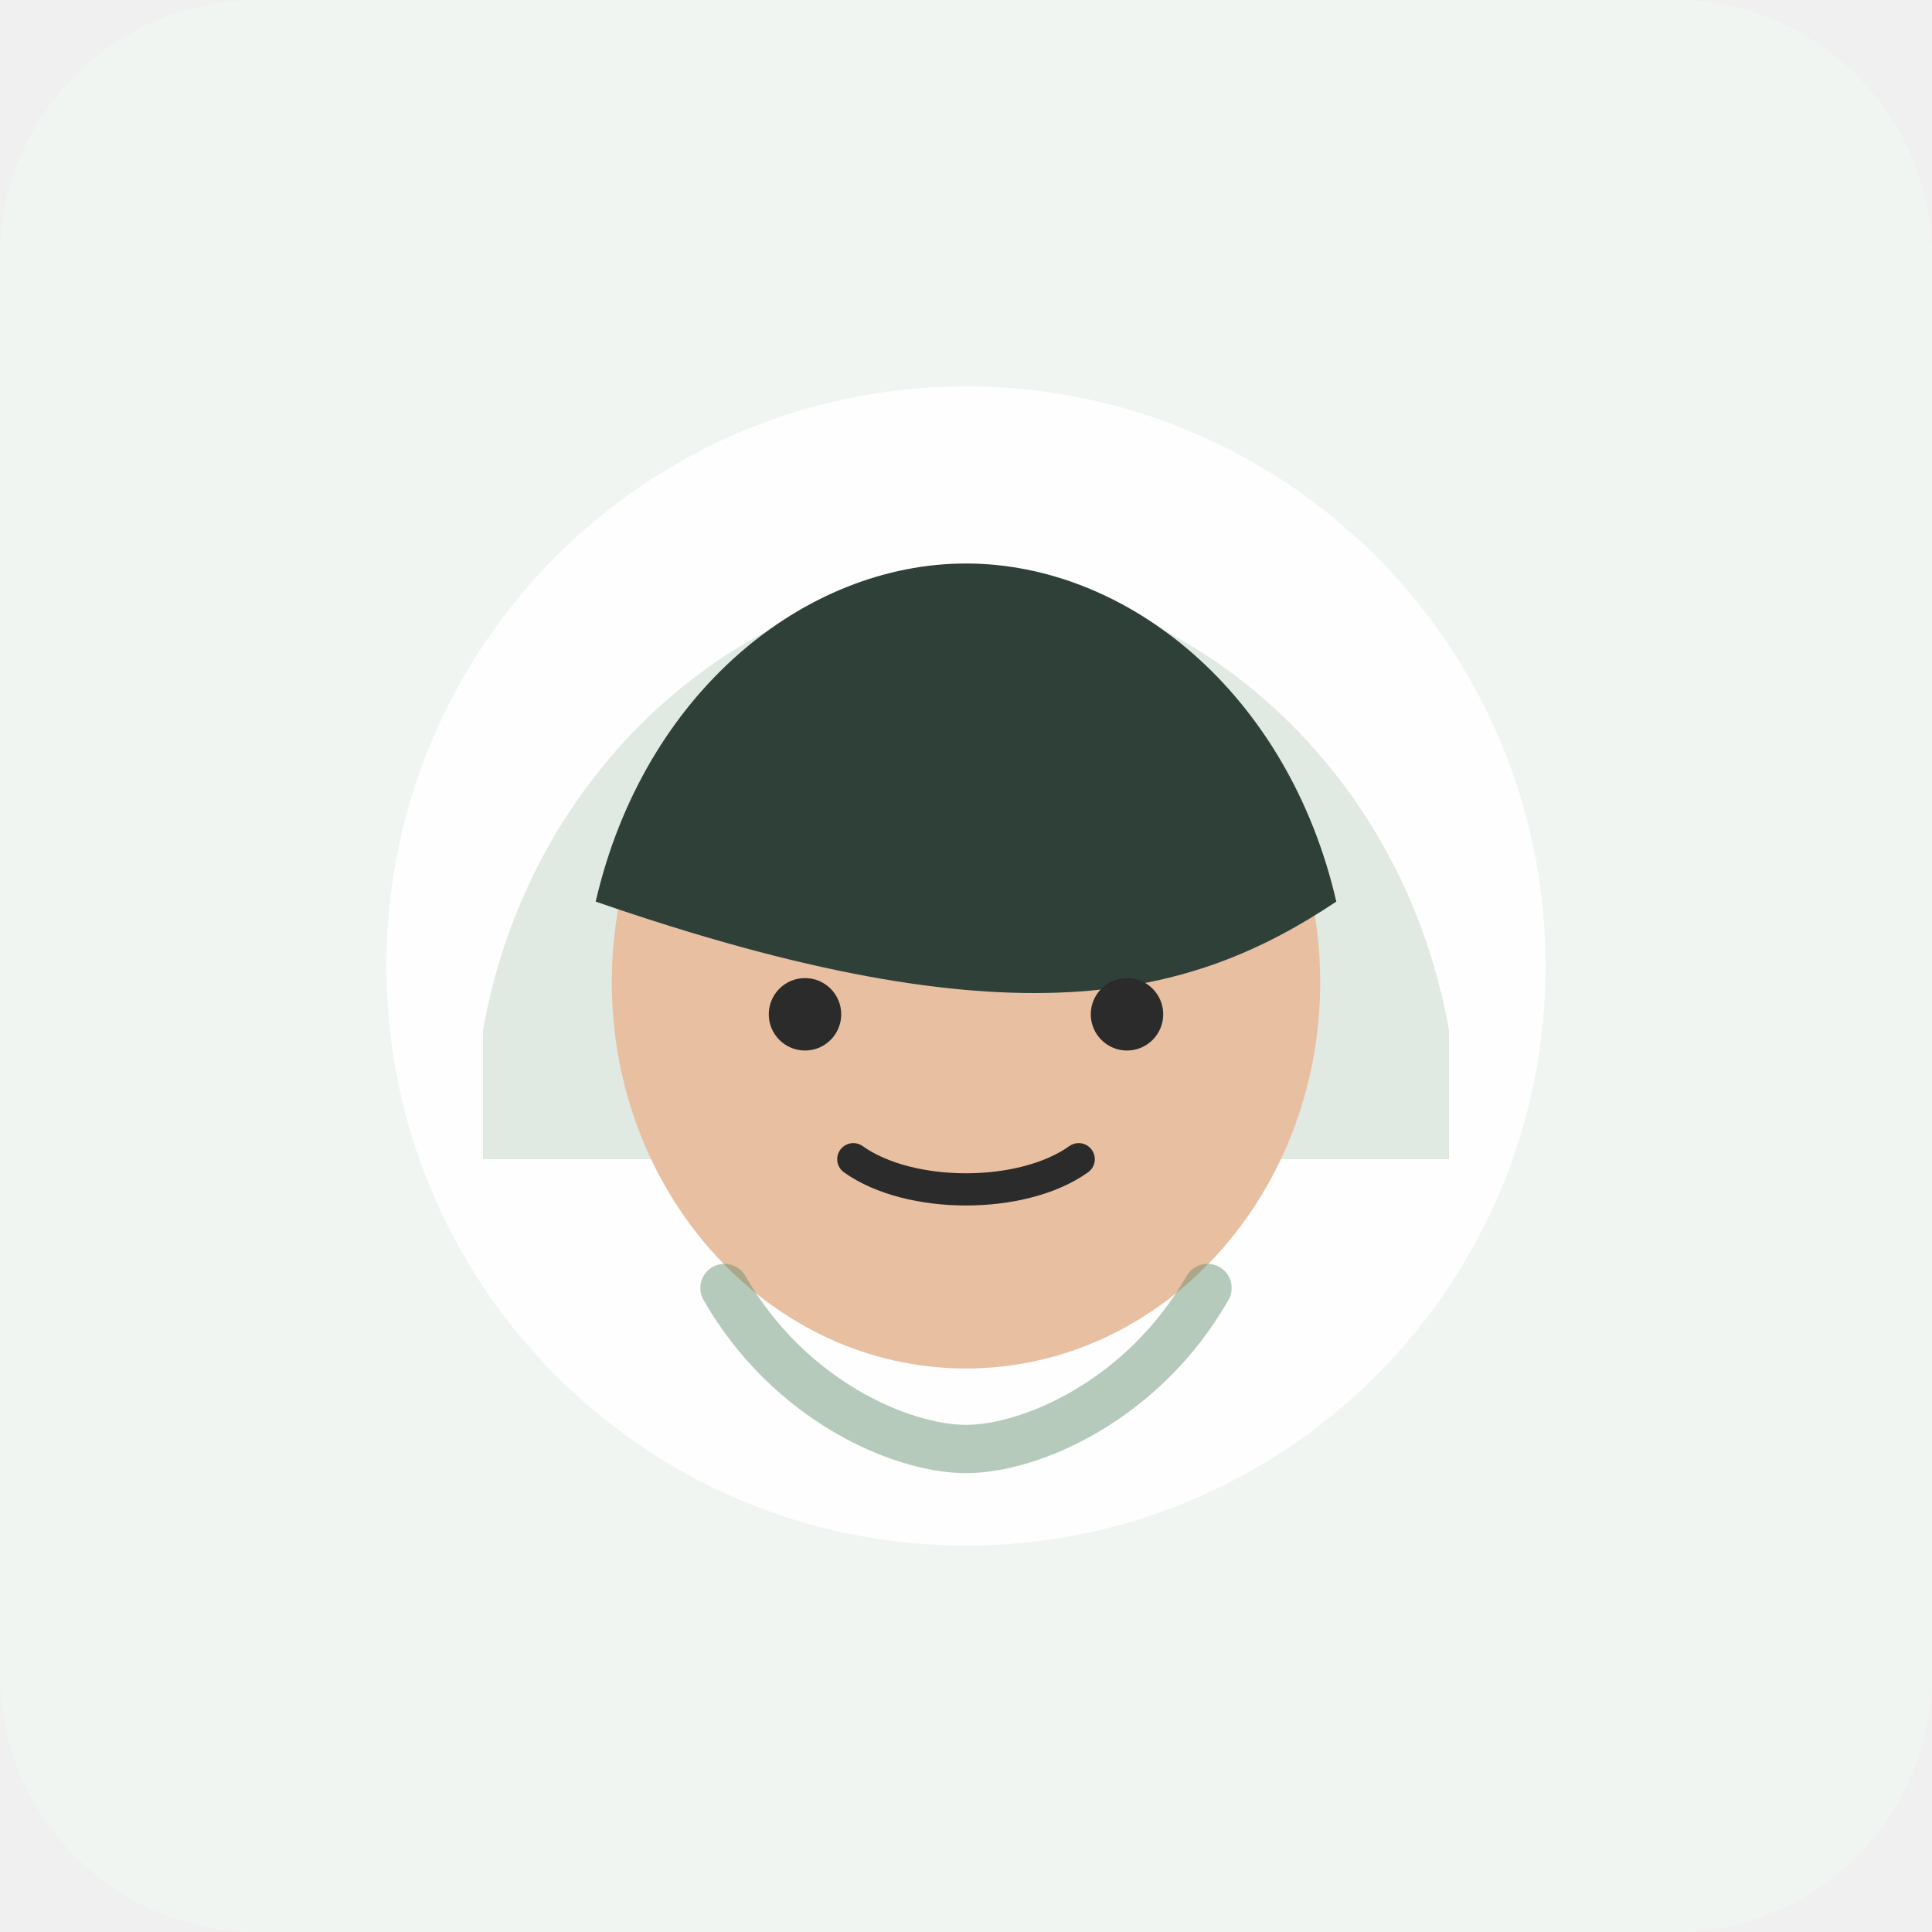
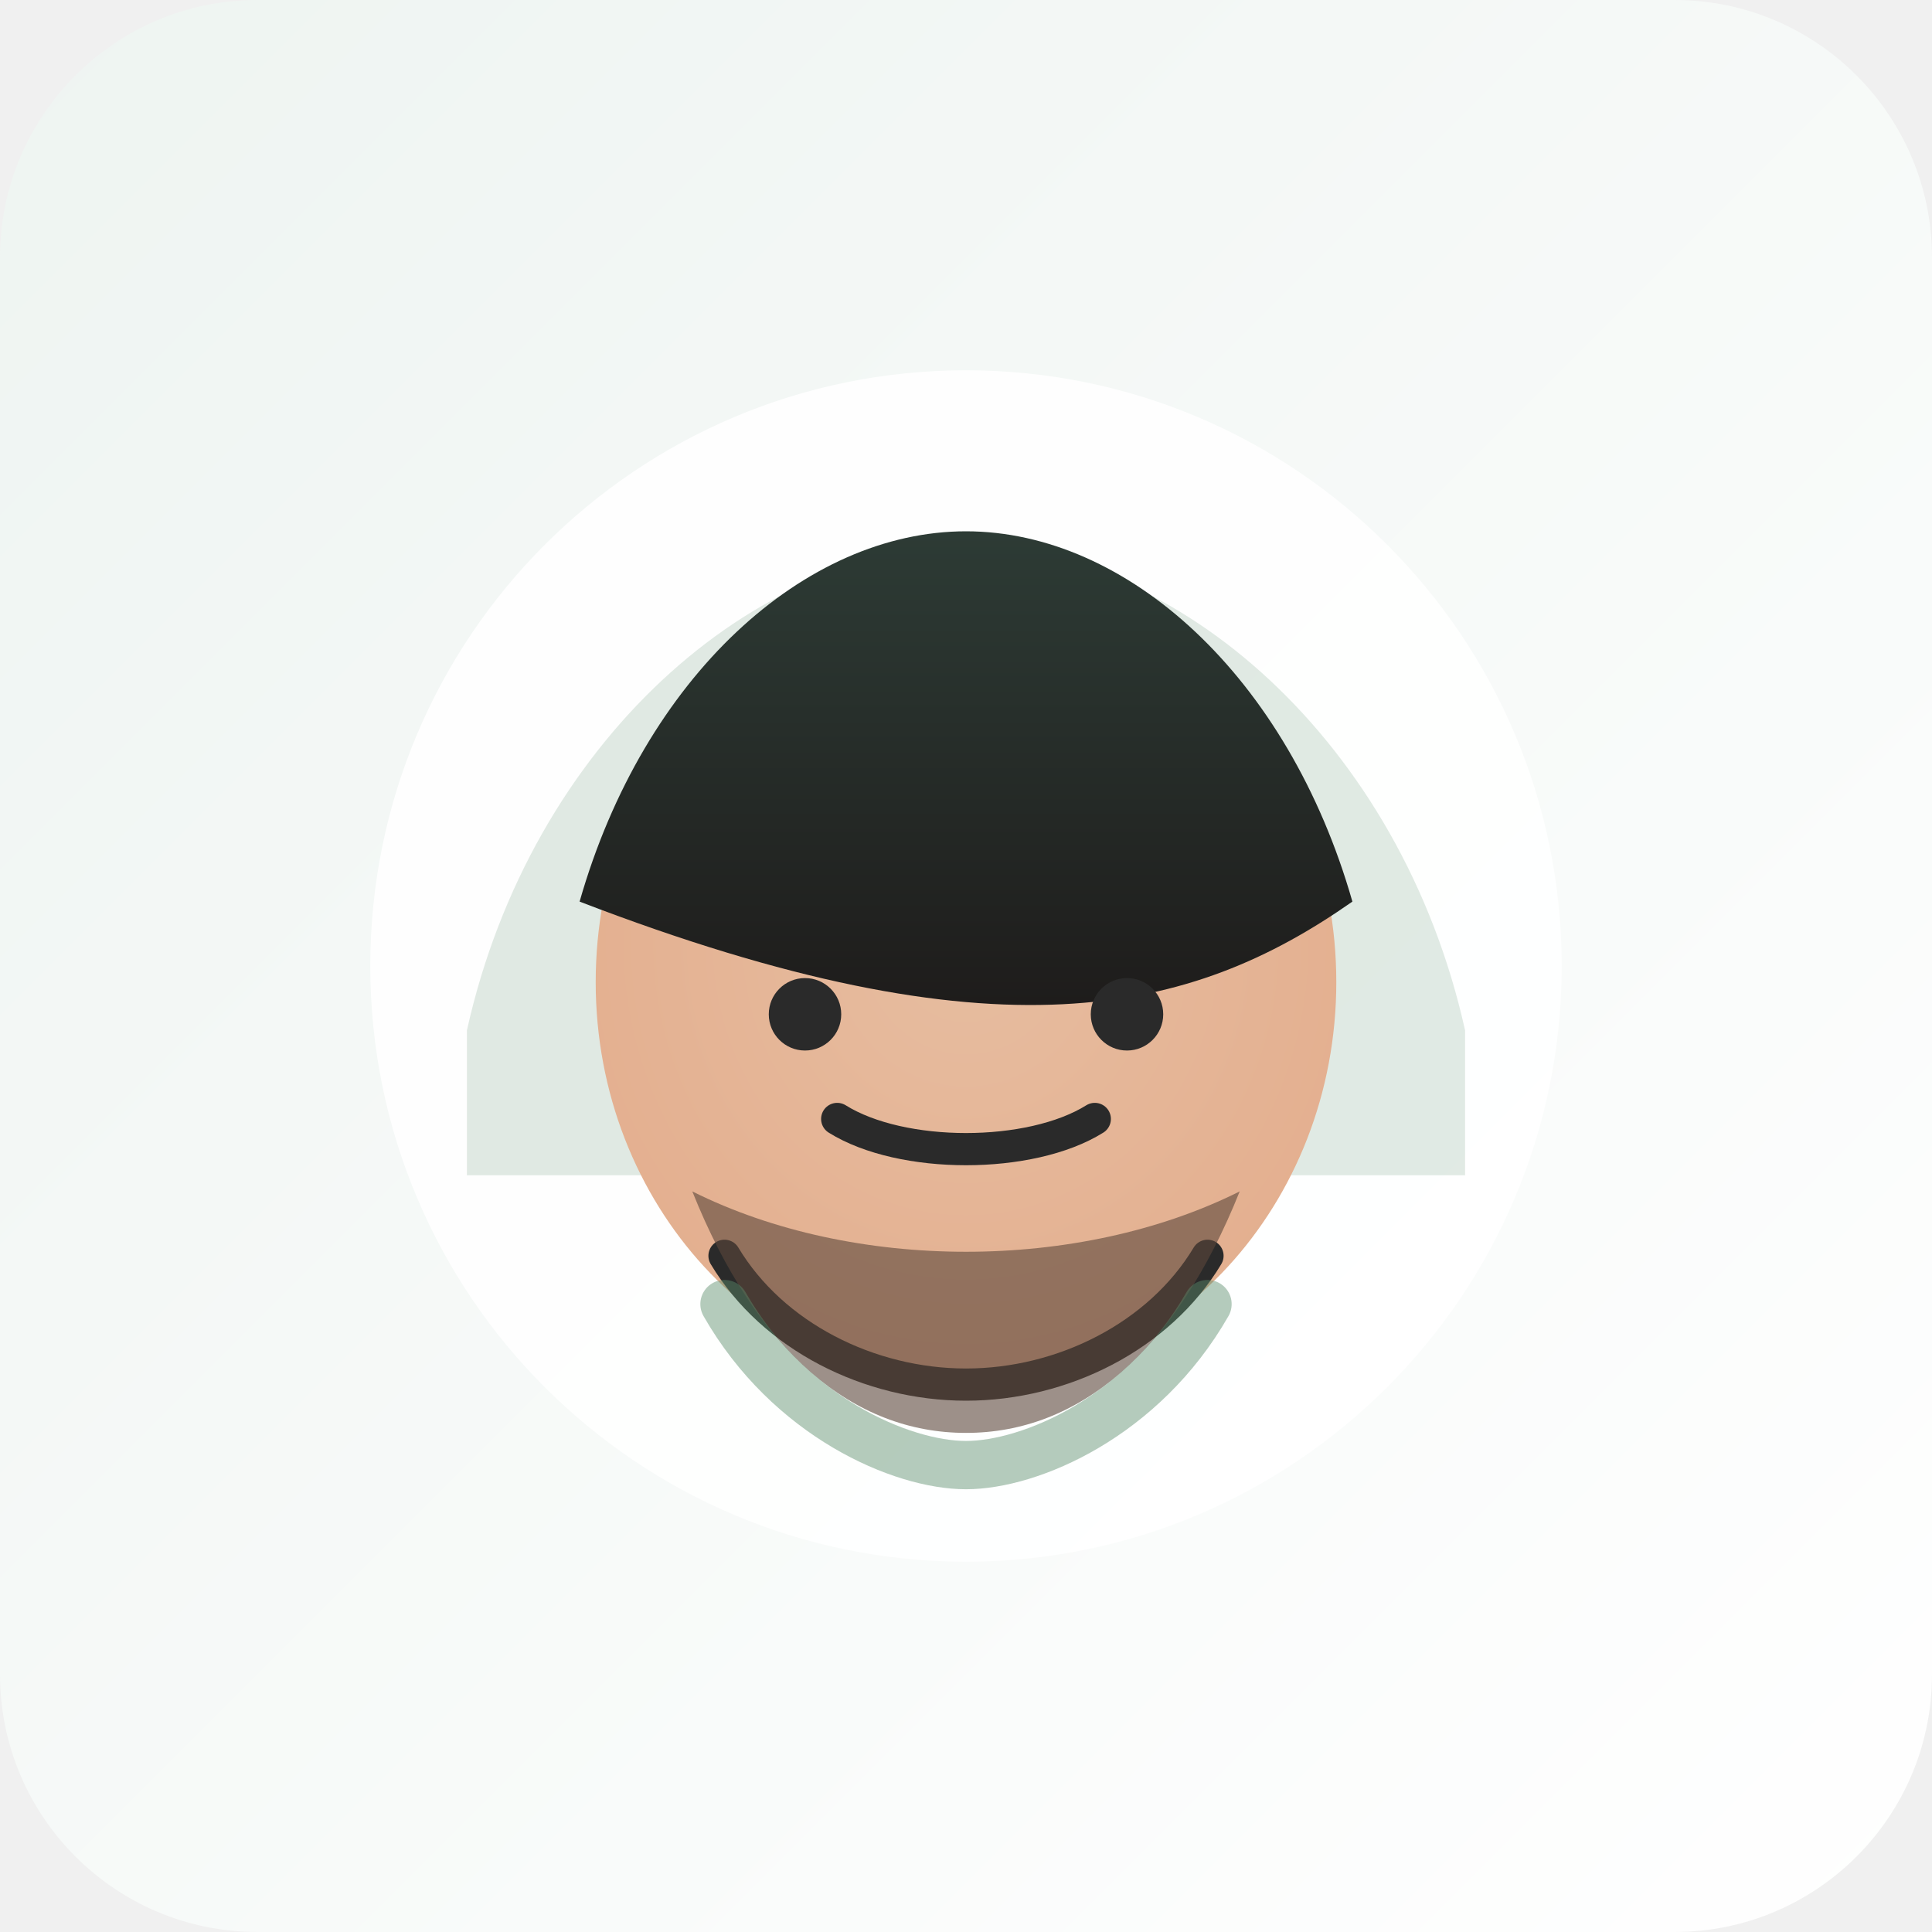
<svg xmlns="http://www.w3.org/2000/svg" viewBox="0 0 240 240" role="img" aria-label="Avatar">
-   <rect width="240" height="240" rx="32" fill="#F0F5F2" />
-   <circle cx="120" cy="120" r="72" fill="#FFFFFF" opacity="0.9" />
-   <path d="M60 128c6-34 34-56 60-56s54 22 60 56v16H60v-16z" fill="#5F8B6B" opacity="0.18" />
-   <ellipse cx="120" cy="122" rx="44" ry="48" fill="#E9BFA2" />
-   <path d="M74 112c6-26 26-42 46-42s40 16 46 42c-18 12-40 18-92 0z" fill="#2E4038" />
-   <circle cx="100" cy="126" r="4.5" fill="#2B2B2B" />
-   <circle cx="140" cy="126" r="4.5" fill="#2B2B2B" />
-   <path d="M106 144c7 5 21 5 28 0" fill="none" stroke="#2B2B2B" stroke-width="4" stroke-linecap="round" />
-   <path d="M90 160c8 14 22 20 30 20s22-6 30-20" fill="none" stroke="#5F8B6B" stroke-width="6" stroke-linecap="round" opacity="0.45" />
+   <defs>
+     <linearGradient id="bg" x1="0" x2="1" y1="0" y2="1">
+       <stop offset="0" stop-color="#EEF4F1" />
+       <stop offset="1" stop-color="#ffffff" />
+     </linearGradient>
+     <radialGradient id="skin" cx="0.5" cy="0.45" r="0.6">
+       <stop offset="0" stop-color="#E7BDA0" />
+       <stop offset="1" stop-color="#E3AE8E" />
+     </radialGradient>
+     <linearGradient id="hair" x1="0" x2="0" y1="0" y2="1">
+       <stop offset="0" stop-color="#2D3B35" />
+       <stop offset="1" stop-color="#1E1C1B" />
+     </linearGradient>
+   </defs>
+   <rect width="240" height="240" rx="32" fill="url(#bg)" />
+   <circle cx="120" cy="120" r="74" fill="#FFFFFF" opacity="0.9" />
+   <path d="M58 128c8-36 36-60 62-60s54 24 62 60v18H58v-18z" fill="#5B8B6B" opacity="0.18" />
+   <ellipse cx="120" cy="122" rx="46" ry="50" fill="url(#skin)" />
+   <path d="M72 112c8-28 28-46 48-46s40 18 48 46c-20 14-44 20-96 0z" fill="url(#hair)" />
+   <path d="M90 156c6 10 18 16 30 16s24-6 30-16" fill="none" stroke="#2A2A2A" stroke-width="4" stroke-linecap="round" />
+   <circle cx="100" cy="126" r="4.5" fill="#2A2A2A" />
+   <circle cx="140" cy="126" r="4.5" fill="#2A2A2A" />
+   <path d="M104 139c8 5 24 5 32 0" fill="none" stroke="#2A2A2A" stroke-width="4" stroke-linecap="round" />
+   <path d="M86 148c8 20 20 30 34 30s26-10 34-30c-20 10-48 10-68 0z" fill="#5B463A" opacity="0.6" />
+   <path d="M90 162c8 14 22 20 30 20s22-6 30-20" fill="none" stroke="#5B8B6B" stroke-width="6" stroke-linecap="round" opacity="0.45" />
</svg>
